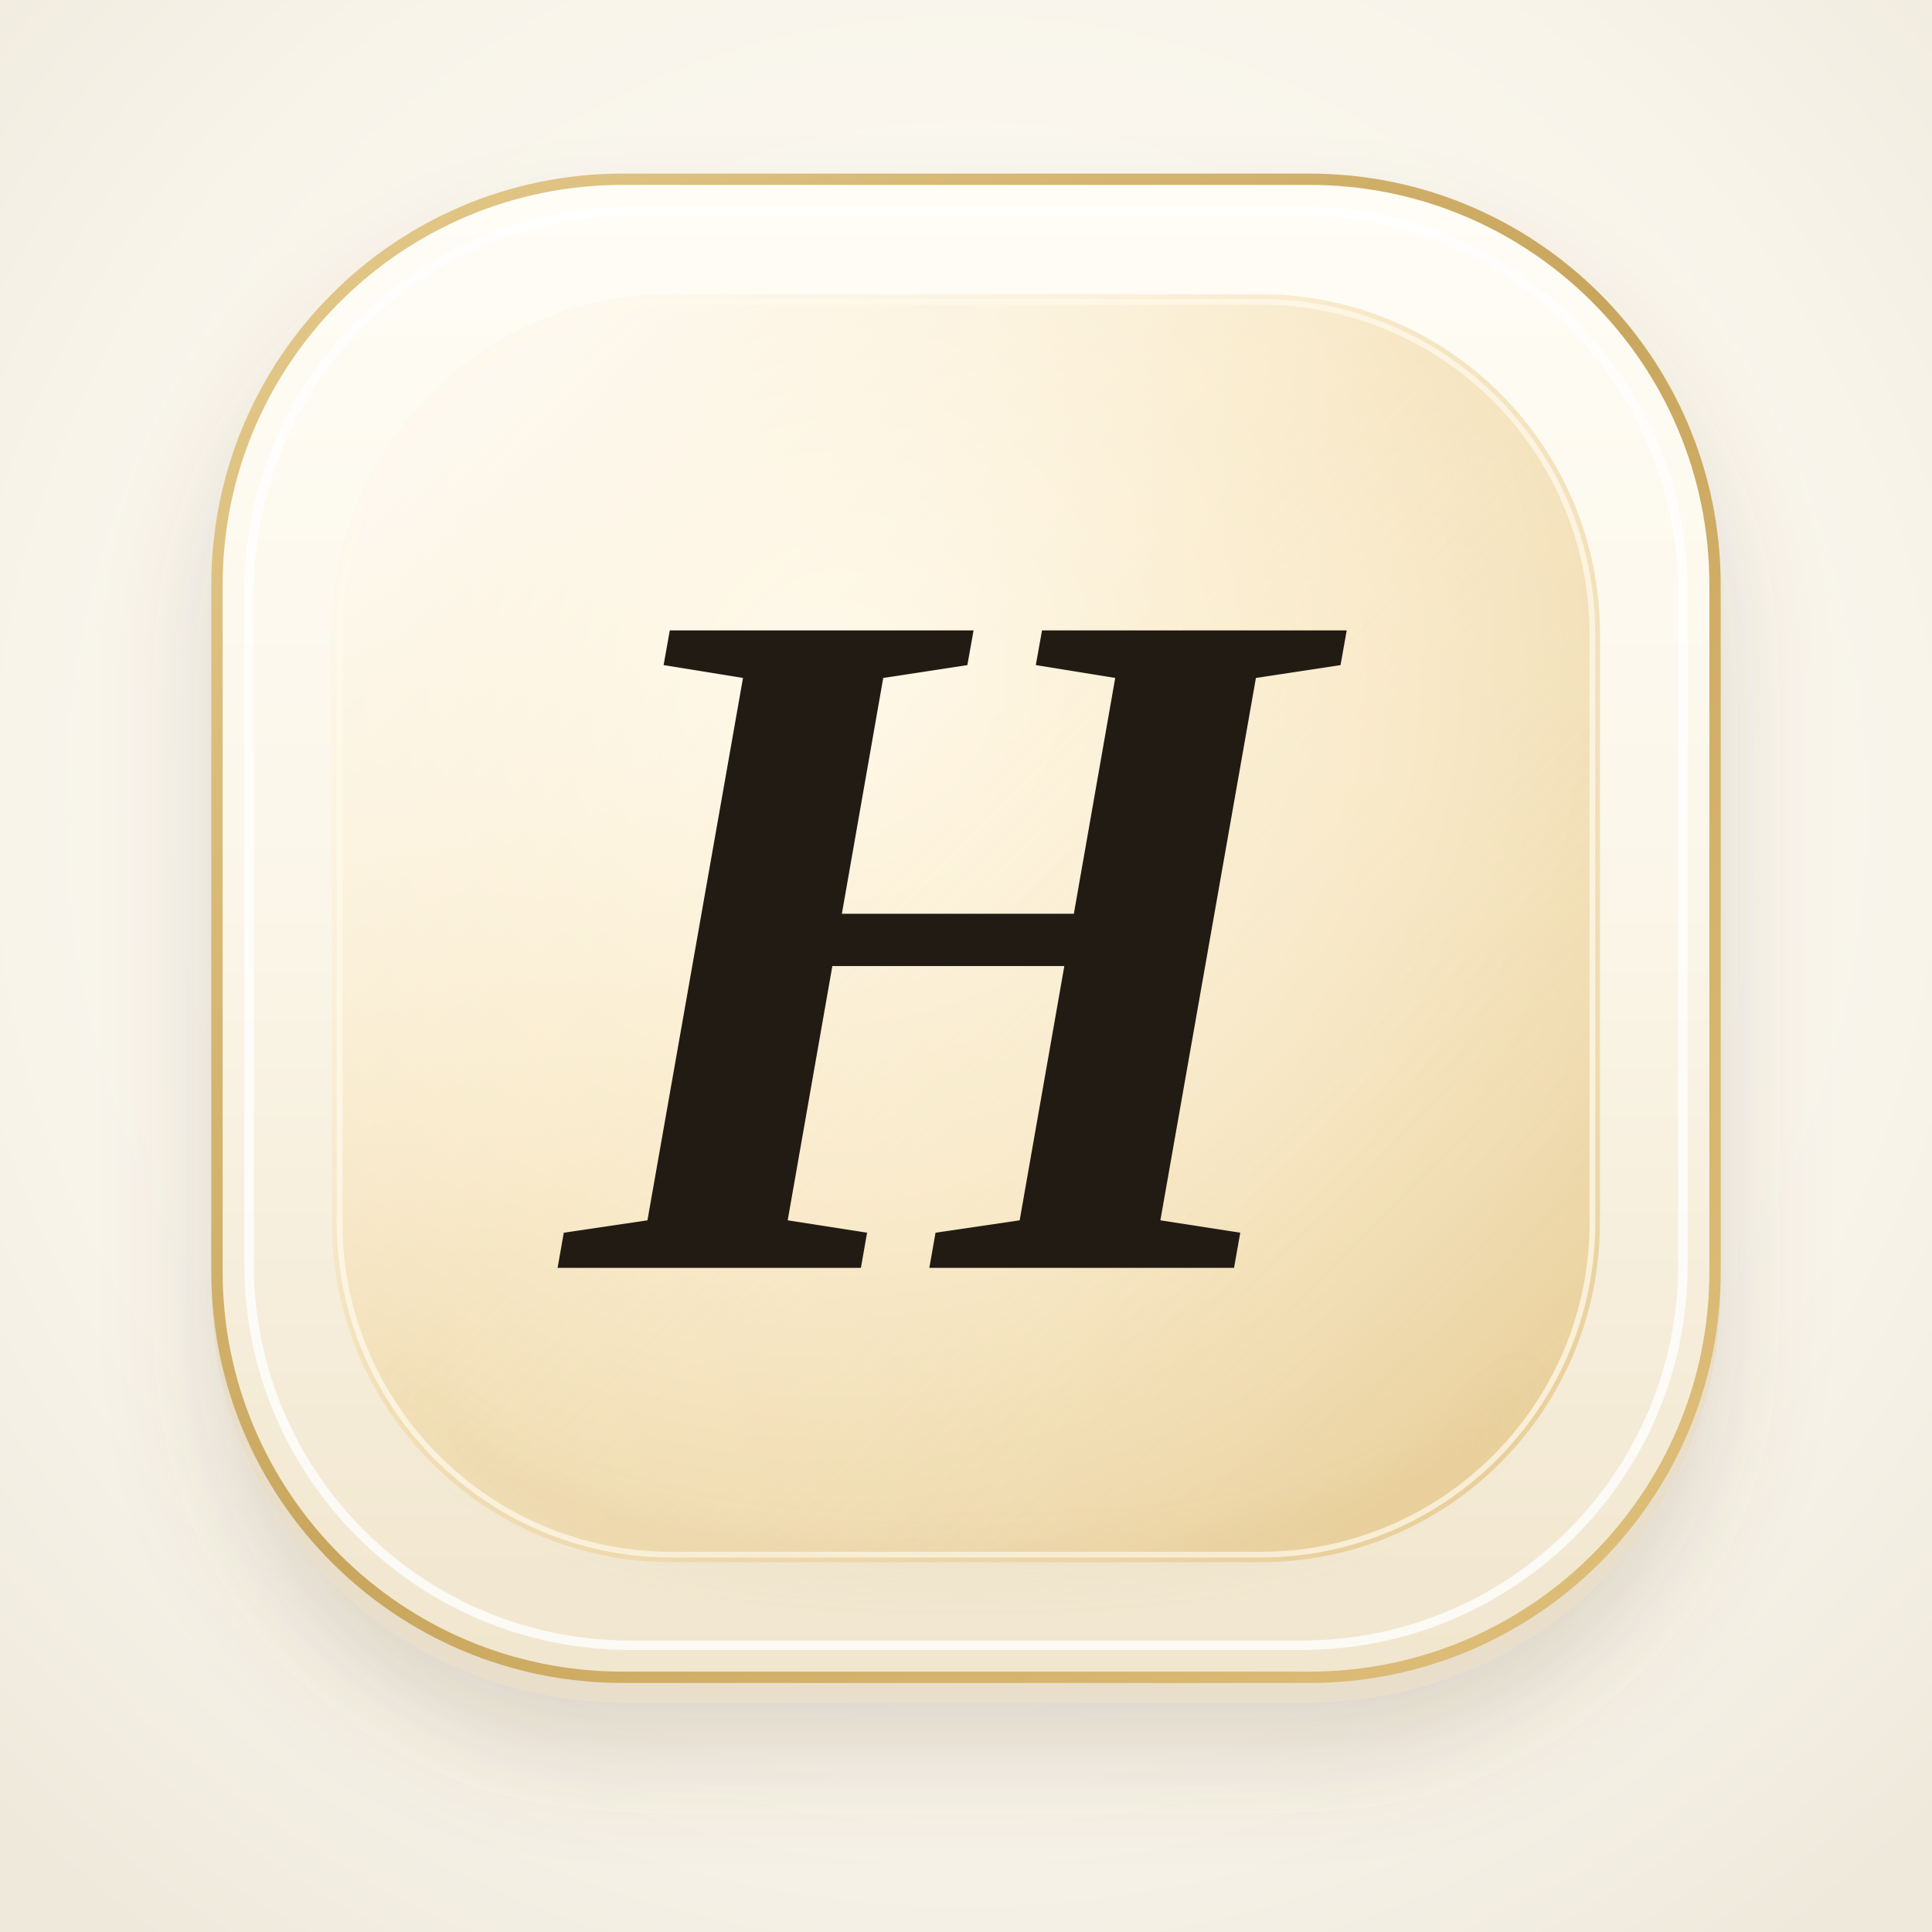
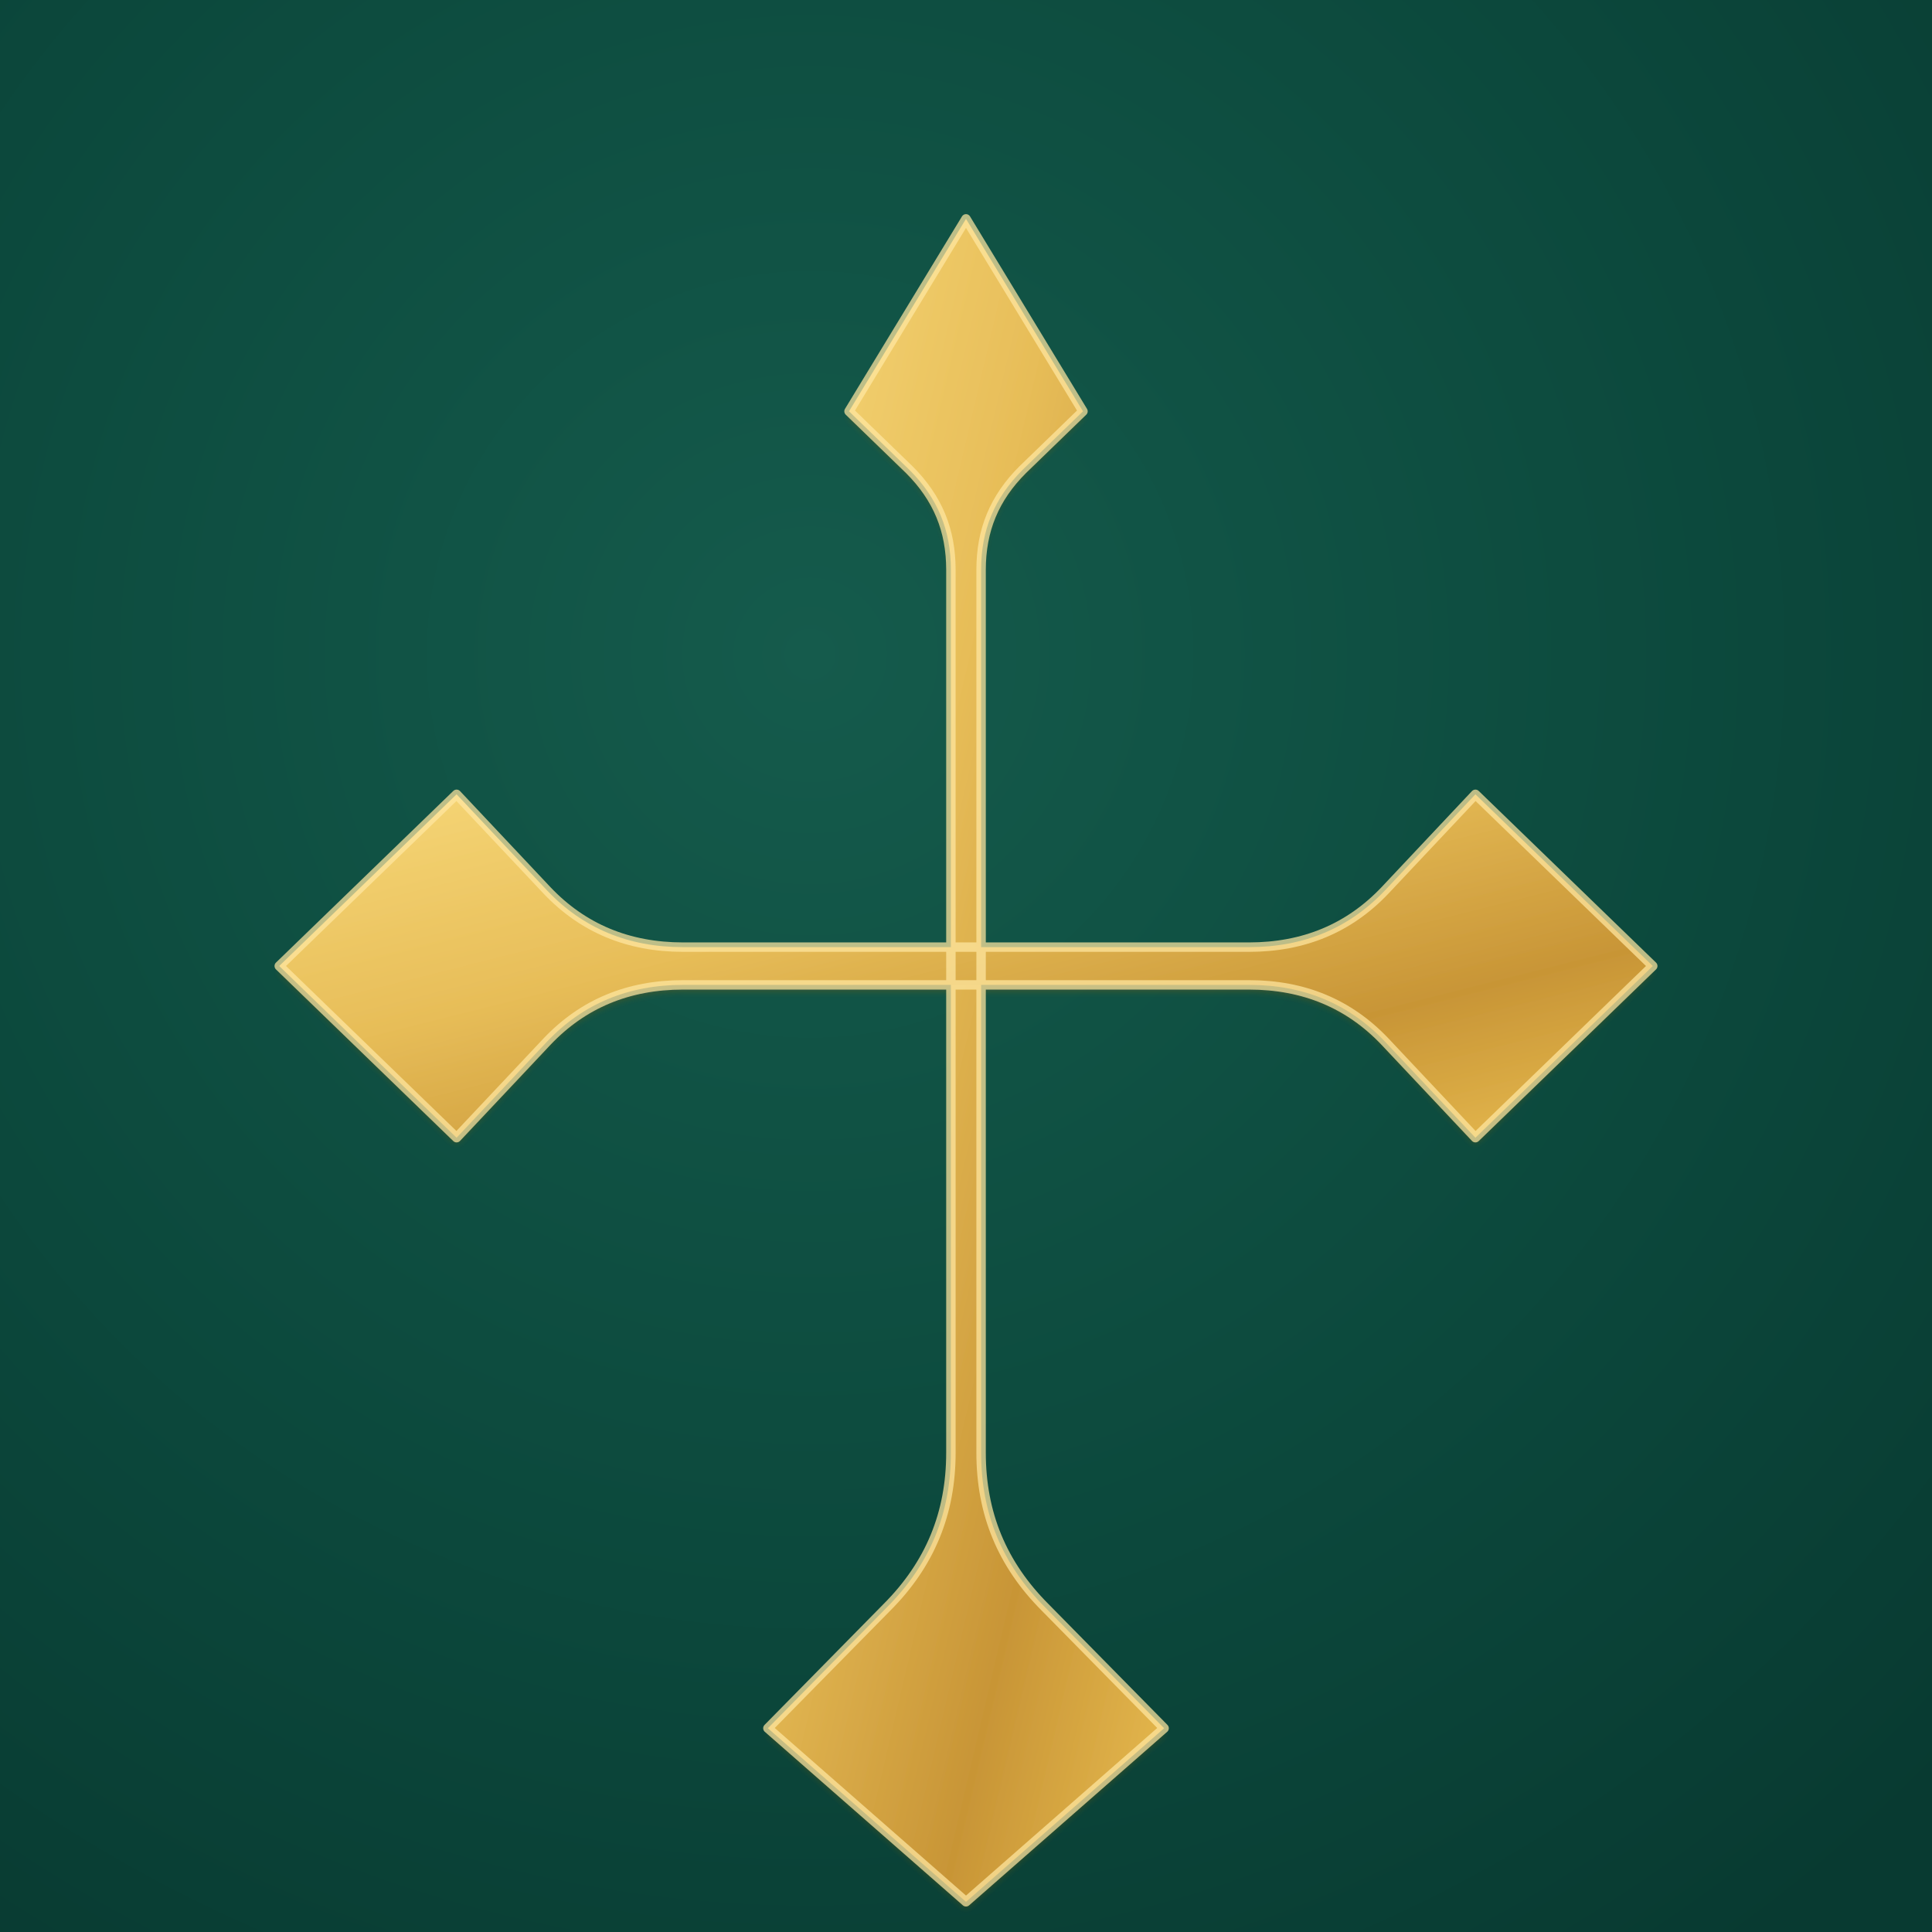
<svg xmlns="http://www.w3.org/2000/svg" viewBox="0 0 1024 1024">
  <defs>
-     <radialGradient id="page" cx="50%" cy="42%" r="72%">
-       <stop offset="0" stop-color="#FFFDF7" />
-       <stop offset="0.68" stop-color="#F8F4EA" />
-       <stop offset="1" stop-color="#EFE9DC" />
+     <radialGradient id="hobahGreen" cx="42%" cy="34%" r="82%">
+       <stop offset="0" stop-color="#155B4C" />
+       <stop offset="0.48" stop-color="#0D4C3F" />
+       <stop offset="1" stop-color="#083A31" />
    </radialGradient>
-     <linearGradient id="gold" x1="0" y1="0" x2="1" y2="1">
-       <stop offset="0" stop-color="#E5CB8D" />
-       <stop offset="0.5" stop-color="#C9A65D" />
-       <stop offset="1" stop-color="#E0C17C" />
+     <linearGradient id="hobahGold" x1="0" y1="0" x2="1" y2="1">
+       <stop offset="0" stop-color="#F7D879" />
+       <stop offset="0.38" stop-color="#E7BD58" />
+       <stop offset="0.72" stop-color="#C89536" />
+       <stop offset="1" stop-color="#E8BC50" />
    </linearGradient>
-     <linearGradient id="rim" x1="0" y1="0" x2="0" y2="1">
-       <stop offset="0" stop-color="#FFFDF6" />
-       <stop offset="0.48" stop-color="#FBF6E9" />
-       <stop offset="1" stop-color="#F1E6CE" />
-     </linearGradient>
-     <radialGradient id="face" cx="40%" cy="30%" r="82%">
-       <stop offset="0" stop-color="#FFF8E6" />
-       <stop offset="0.55" stop-color="#F6E5BF" />
-       <stop offset="1" stop-color="#E8CE98" />
-     </radialGradient>
-     <linearGradient id="highlight" x1="0" y1="0" x2="1" y2="1">
-       <stop offset="0" stop-color="#FFFFFF" stop-opacity="0.92" />
-       <stop offset="0.45" stop-color="#FFF8E9" stop-opacity="0.26" />
-       <stop offset="1" stop-color="#FFFFFF" stop-opacity="0" />
-     </linearGradient>
-     <filter id="panelShadow" x="-30%" y="-30%" width="160%" height="170%">
-       <feDropShadow dx="0" dy="28" stdDeviation="28" flood-color="#6C5632" flood-opacity="0.19" />
-     </filter>
-     <filter id="softInner" x="-15%" y="-15%" width="130%" height="130%">
-       <feGaussianBlur stdDeviation="10" />
+     <filter id="hobahShadow" x="-30%" y="-30%" width="160%" height="170%">
+       <feDropShadow dx="0" dy="18" stdDeviation="15" flood-color="#061A15" flood-opacity="0.5" />
+       <feDropShadow dx="0" dy="3" stdDeviation="2" flood-color="#8D6421" flood-opacity="0.42" />
    </filter>
  </defs>
-   <rect width="1024" height="1024" fill="url(#page)" />
-   <rect x="112" y="102" width="800" height="800" rx="218" fill="#E9DECA" filter="url(#panelShadow)" />
-   <rect x="112" y="92" width="800" height="800" rx="218" fill="url(#gold)" />
-   <rect x="118" y="98" width="788" height="788" rx="212" fill="url(#rim)" />
-   <rect x="132" y="112" width="760" height="760" rx="202" fill="none" stroke="#FFFFFF" stroke-width="5" stroke-opacity="0.78" />
-   <rect x="176" y="156" width="672" height="672" rx="180" fill="url(#face)" />
-   <rect x="176" y="156" width="672" height="672" rx="180" fill="url(#highlight)" />
-   <rect x="180" y="160" width="664" height="664" rx="176" fill="none" stroke="#FFF9EA" stroke-width="3" stroke-opacity="0.75" />
-   <path d="M213 722c54 70 142 98 299 98s245-28 299-98c-25 72-98 116-299 116S238 794 213 722Z" fill="#B48D4C" opacity="0.07" filter="url(#softInner)" />
-   <text x="500" y="672" text-anchor="middle" font-family="Georgia, 'Times New Roman', serif" font-size="516" font-style="italic" font-weight="700" fill="#211B14">H</text>
+   <rect width="1024" height="1024" fill="url(#hobahGreen)" />
+   <g fill="url(#hobahGold)" filter="url(#hobahShadow)">
+     <path d="M512 116 574 218 542 249c-15 15-22 32-22 53v468c0 32 11 59 34 82l63 64-105 92-105-92 63-64c23-23 34-50 34-82V302c0-21-7-38-22-53l-32-31Z" />
+     <path d="m148 512 94-91 48 51c19 20 43 30 72 30h300c29 0 53-10 72-30l48-51 94 91-94 91-48-51c-19-20-43-30-72-30H362c-29 0-53 10-72 30l-48 51Z" />
+   </g>
+   <g fill="none" stroke="#FFE7A2" stroke-width="5" stroke-linejoin="round" opacity="0.72">
+     <path d="M512 116 574 218 542 249c-15 15-22 32-22 53v468c0 32 11 59 34 82l63 64-105 92-105-92 63-64c23-23 34-50 34-82V302c0-21-7-38-22-53l-32-31Z" />
+     <path d="m148 512 94-91 48 51c19 20 43 30 72 30h300c29 0 53-10 72-30l48-51 94 91-94 91-48-51c-19-20-43-30-72-30H362c-29 0-53 10-72 30l-48 51Z" />
+   </g>
</svg>
